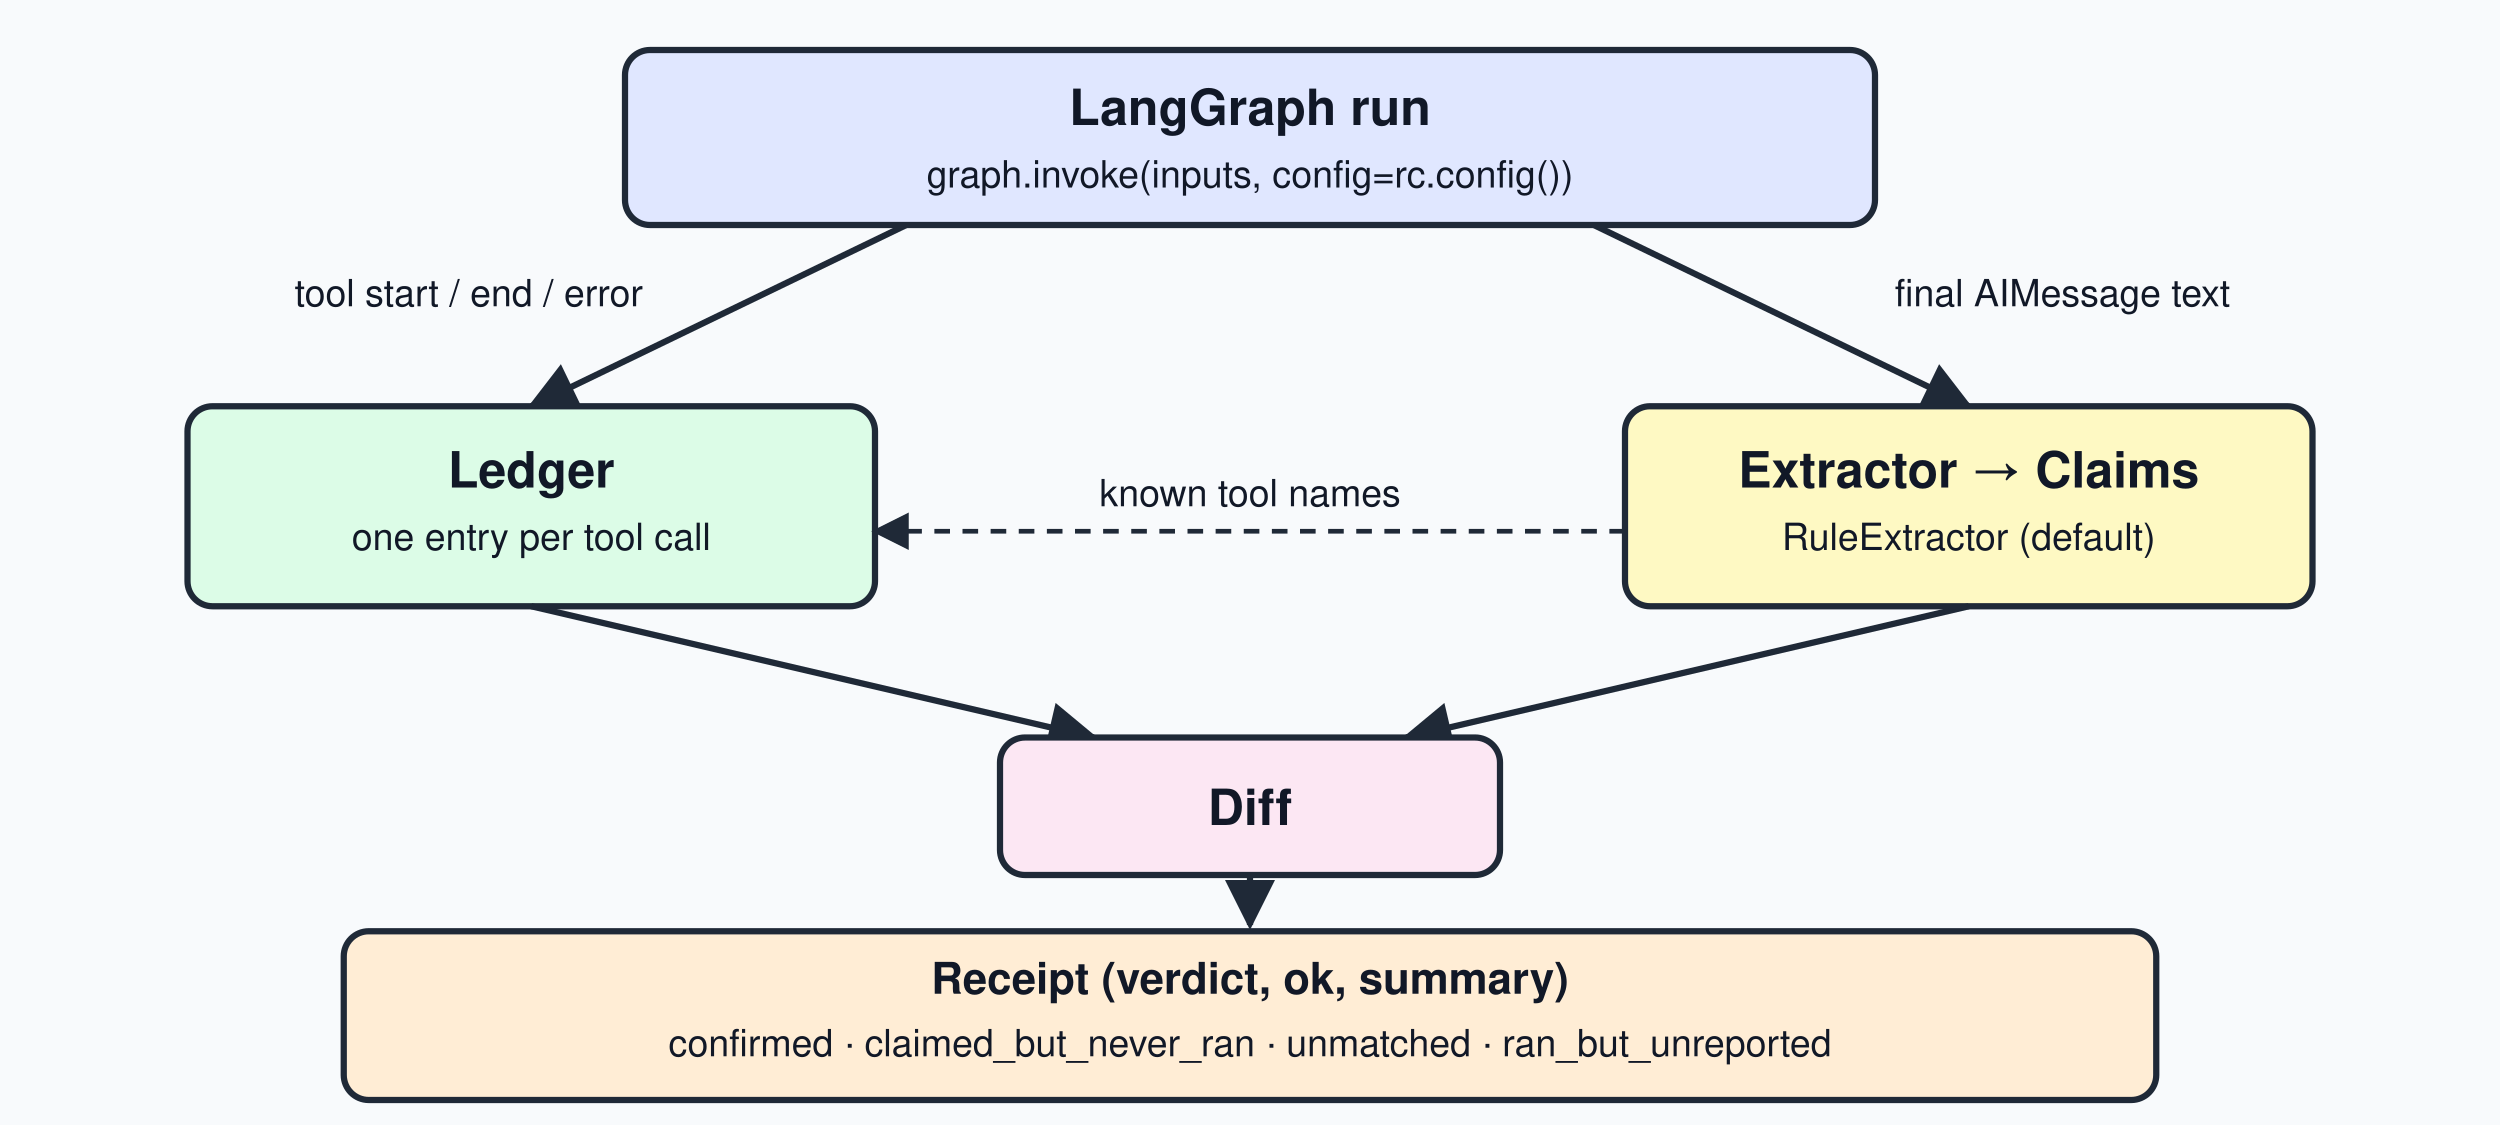
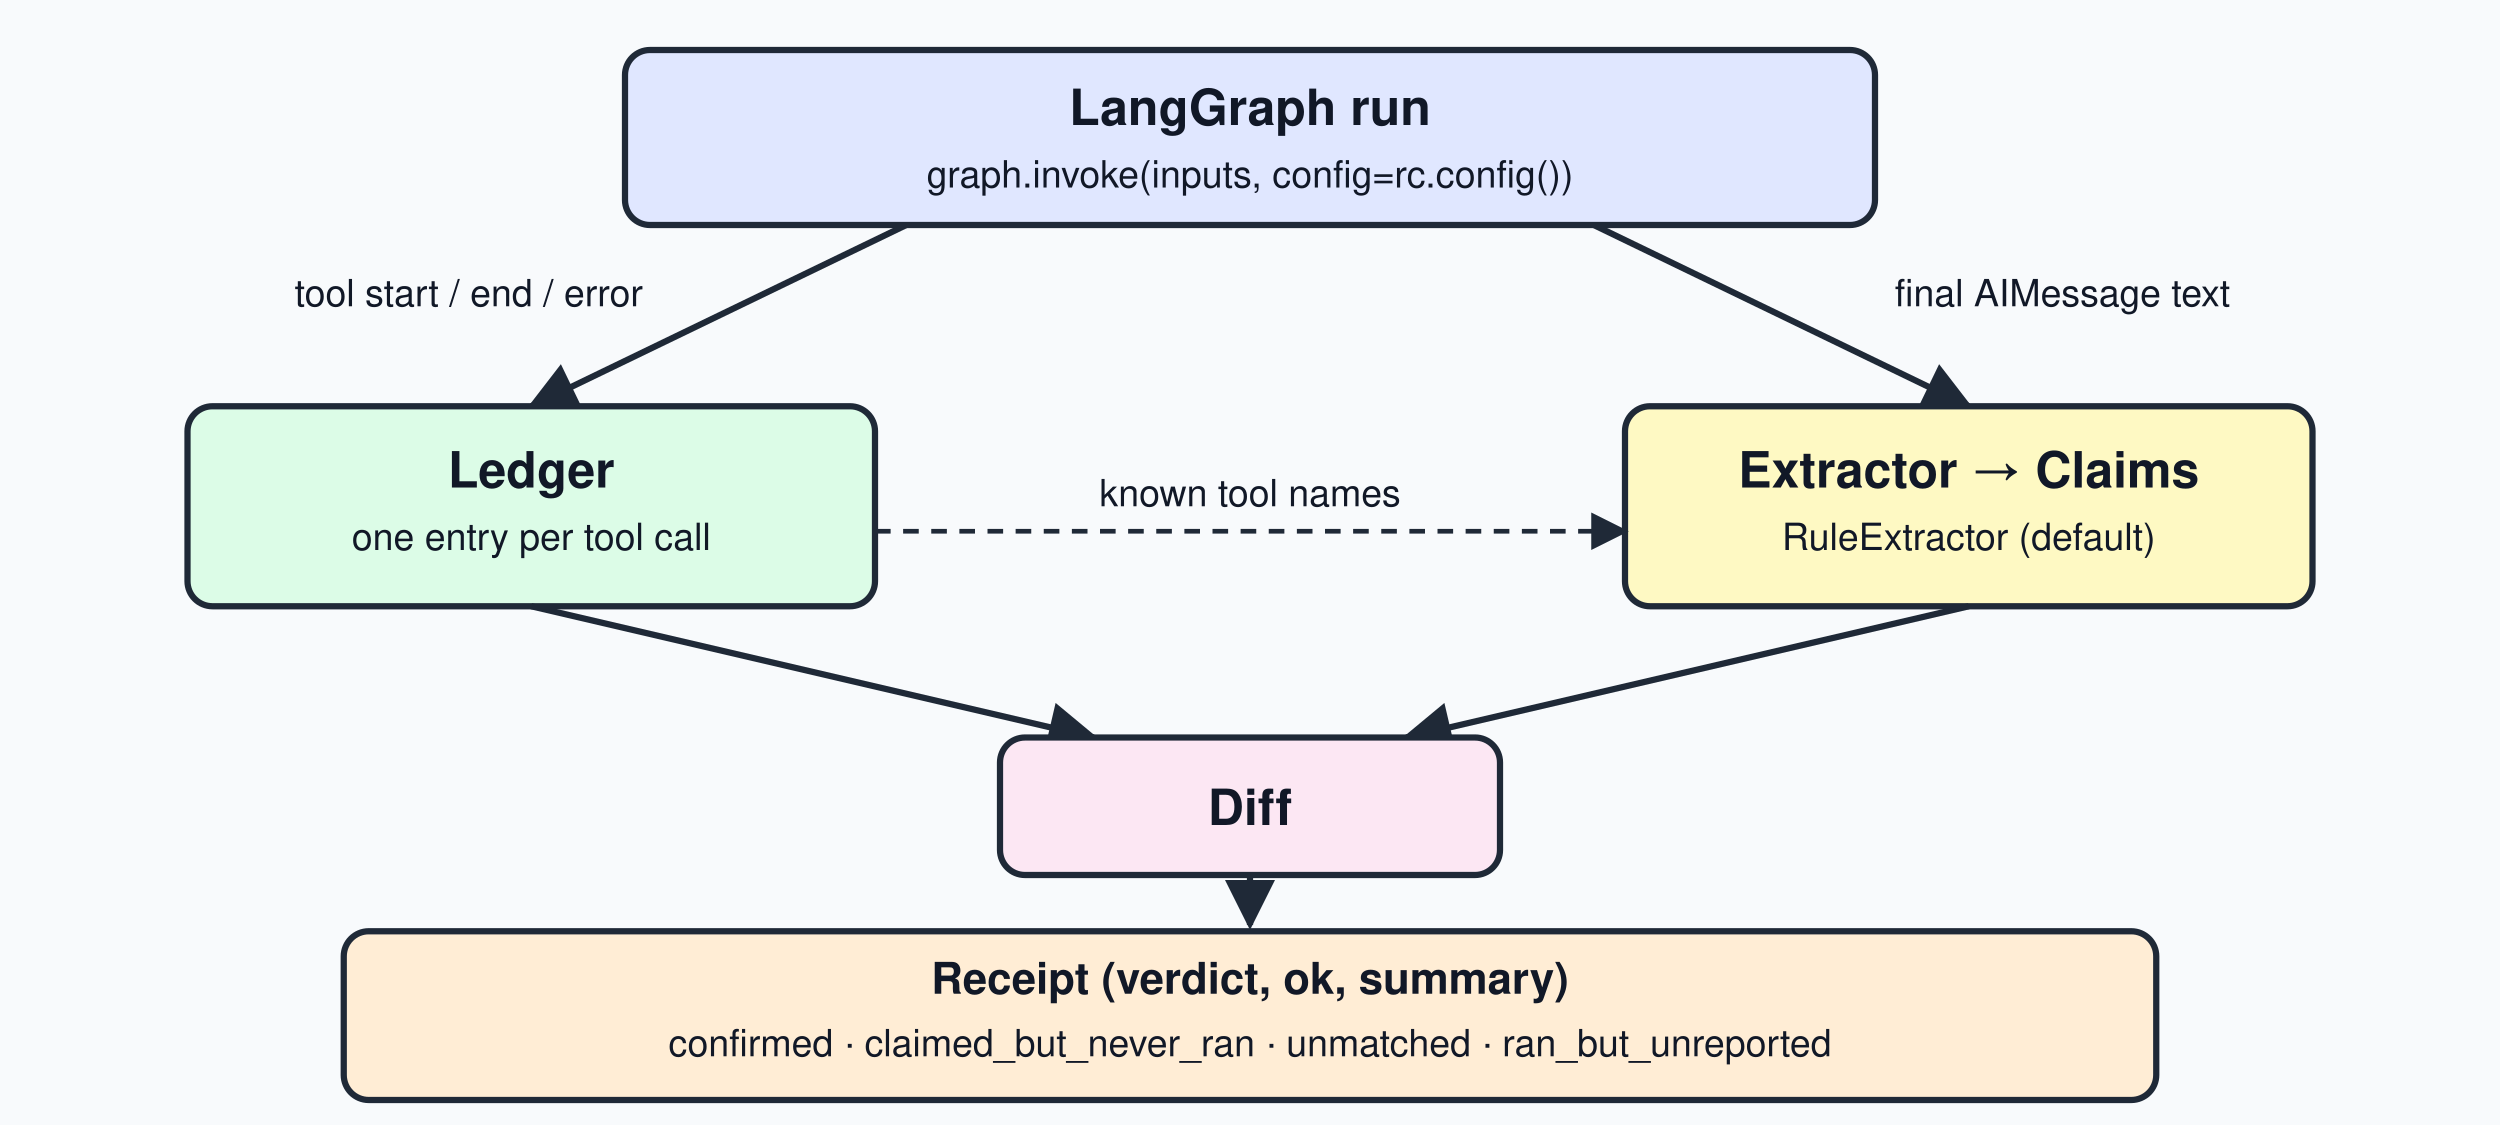
<svg xmlns="http://www.w3.org/2000/svg" width="800" height="360" viewBox="0 0 800 360" role="img" aria-labelledby="t d">
  <defs>
    <marker id="arrow" viewBox="0 0 10 10" refX="9" refY="5" markerWidth="8" markerHeight="8" orient="auto-start-reverse">
      <path d="M0,0 L10,5 L0,10 z" fill="#1f2937" />
    </marker>
  </defs>
  <rect x="0" y="0" width="800" height="360" fill="#f8fafc" />
  <g font-family="Helvetica, Arial, sans-serif" fill="#111827">
    <rect x="200" y="16" width="400" height="56" rx="8" fill="#e0e7ff" stroke="#1f2937" stroke-width="2" />
    <text x="400" y="40" font-size="16" font-weight="bold" text-anchor="middle">LangGraph run</text>
    <text x="400" y="60" font-size="12" text-anchor="middle">graph.invoke(inputs, config=rc.config())</text>
    <line x1="290" y1="72" x2="170" y2="130" stroke="#1f2937" stroke-width="2" marker-end="url(#arrow)" />
    <line x1="510" y1="72" x2="630" y2="130" stroke="#1f2937" stroke-width="2" marker-end="url(#arrow)" />
    <text x="150" y="98" font-size="12" text-anchor="middle">tool start / end / error</text>
    <text x="660" y="98" font-size="12" text-anchor="middle">final AIMessage text</text>
    <rect x="60" y="130" width="220" height="64" rx="8" fill="#dcfce7" stroke="#1f2937" stroke-width="2" />
    <text x="170" y="156" font-size="16" font-weight="bold" text-anchor="middle">Ledger</text>
    <text x="170" y="176" font-size="12" text-anchor="middle">one entry per tool call</text>
    <rect x="520" y="130" width="220" height="64" rx="8" fill="#fef9c3" stroke="#1f2937" stroke-width="2" />
    <text x="630" y="156" font-size="16" font-weight="bold" text-anchor="middle">Extractor → Claims</text>
    <text x="630" y="176" font-size="12" text-anchor="middle">RuleExtractor (default)</text>
    <text x="400" y="162" font-size="12" text-anchor="middle">known tool names</text>
-     <line x1="520" y1="170" x2="280" y2="170" stroke="#1f2937" stroke-width="1.5" stroke-dasharray="5,4" marker-end="url(#arrow)" />
+     <line x1="280" y1="170" x2="520" y2="170" stroke="#1f2937" stroke-width="1.5" stroke-dasharray="5,4" marker-end="url(#arrow)" />
    <line x1="170" y1="194" x2="350" y2="236" stroke="#1f2937" stroke-width="2" marker-end="url(#arrow)" />
    <line x1="630" y1="194" x2="450" y2="236" stroke="#1f2937" stroke-width="2" marker-end="url(#arrow)" />
    <rect x="320" y="236" width="160" height="44" rx="8" fill="#fce7f3" stroke="#1f2937" stroke-width="2" />
    <text x="400" y="264" font-size="16" font-weight="bold" text-anchor="middle">Diff</text>
    <line x1="400" y1="280" x2="400" y2="296" stroke="#1f2937" stroke-width="2" marker-end="url(#arrow)" />
    <rect x="110" y="298" width="580" height="54" rx="8" fill="#ffedd5" stroke="#1f2937" stroke-width="2" />
    <text x="400" y="318" font-size="14" font-weight="bold" text-anchor="middle">Receipt  (verdict, ok, summary)</text>
    <text x="400" y="338" font-size="12" text-anchor="middle">confirmed · claimed_but_never_ran · unmatched · ran_but_unreported</text>
  </g>
</svg>
